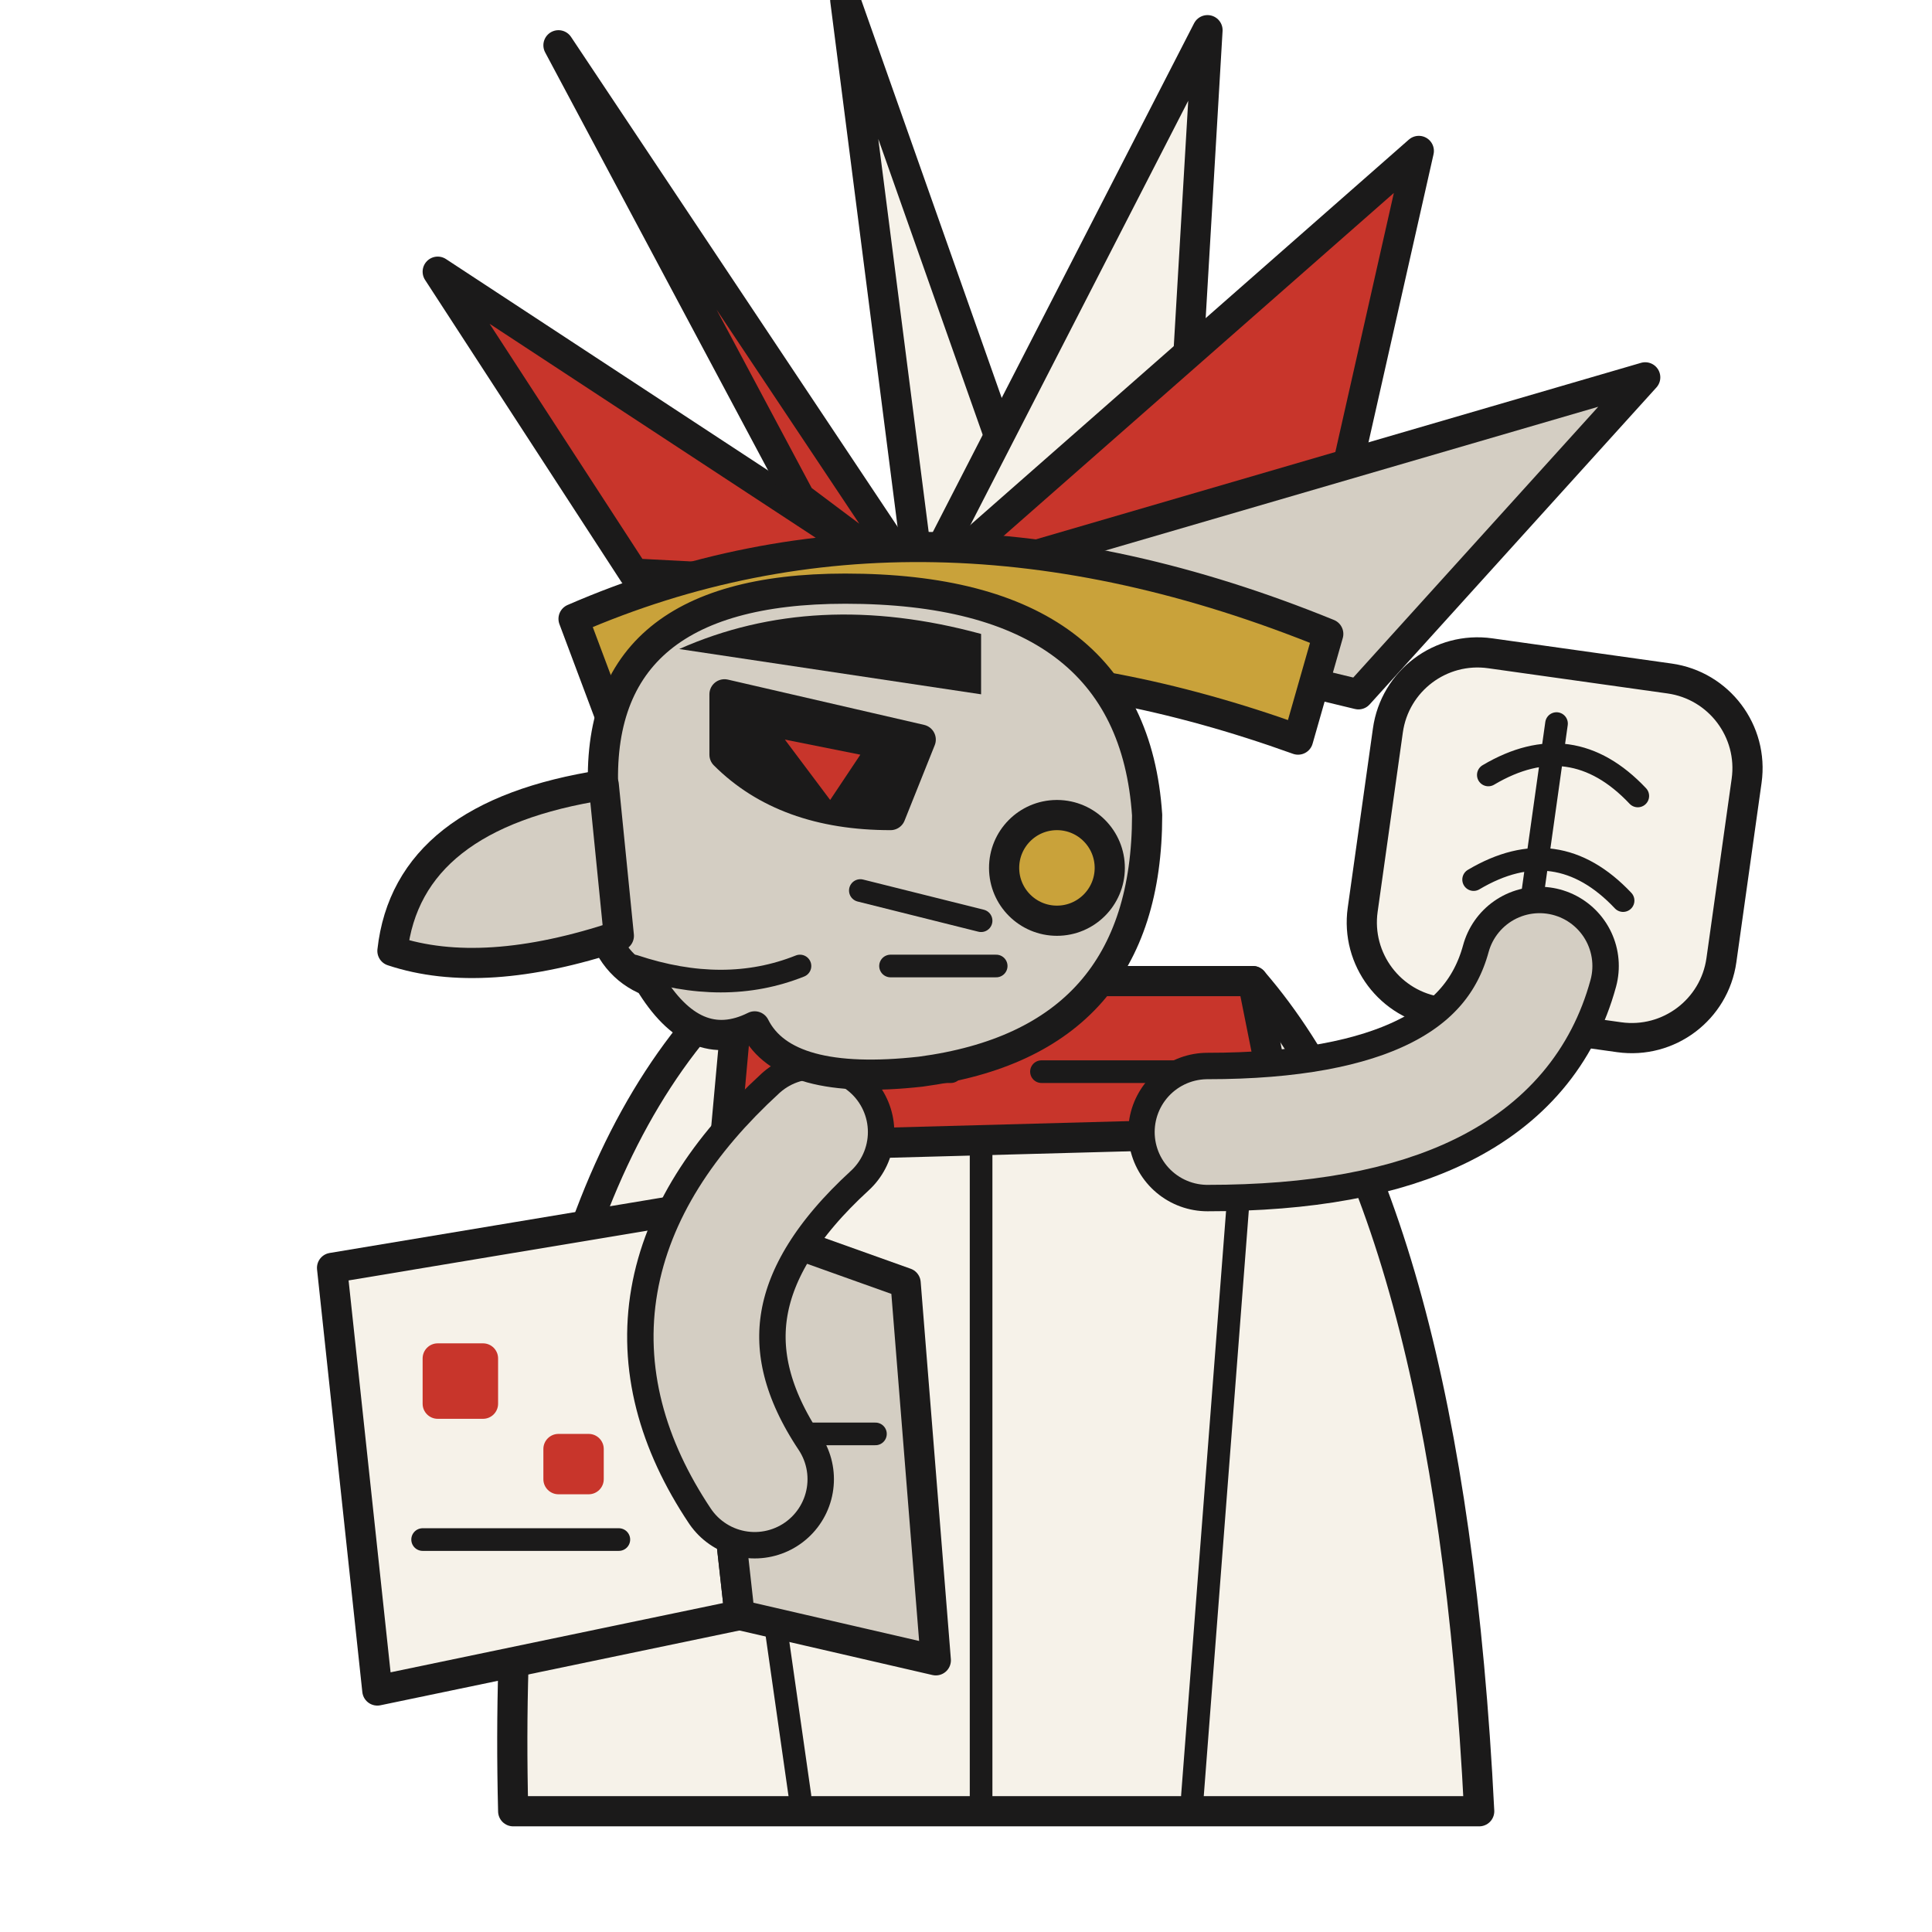
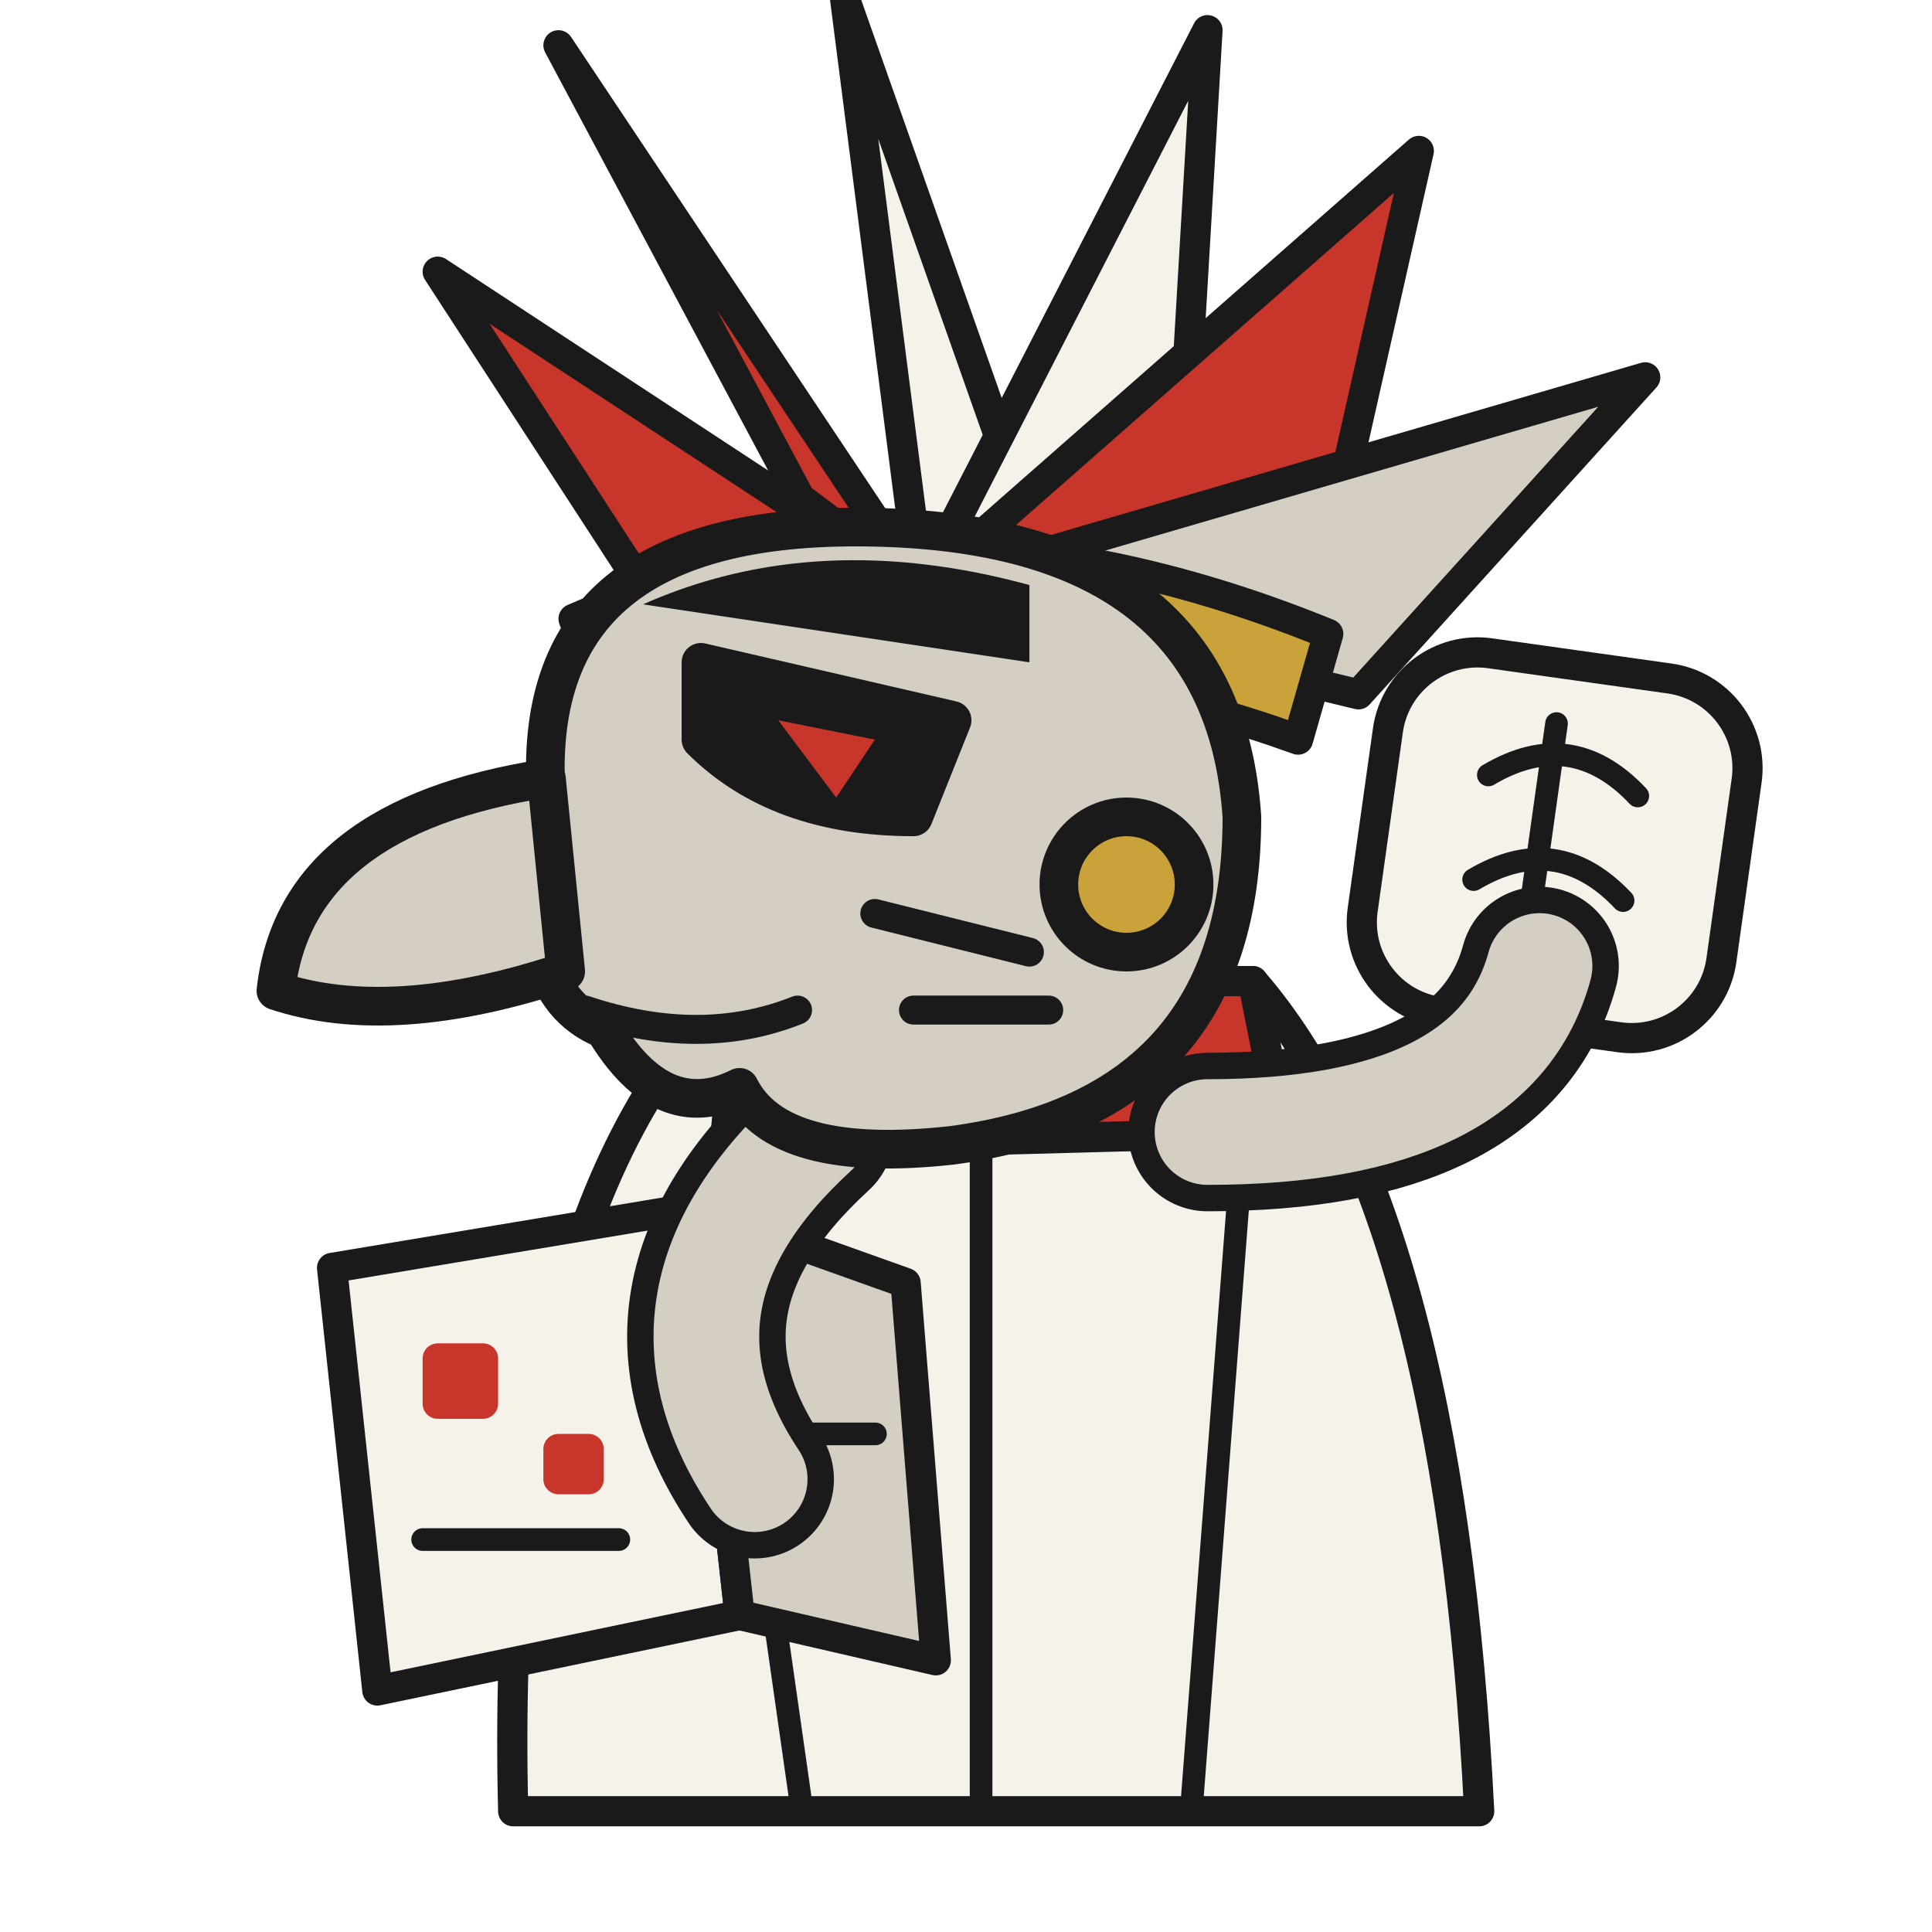
<svg xmlns="http://www.w3.org/2000/svg" viewBox="0 0 256 256">
  <style>.i{fill:#1b1a1a}.p{fill:#f6f2e9}.l{fill:#d4cec3}.m{fill:#9a948b}.d{fill:#55514c}.v{fill:#c8352b}.g{fill:#c9a23a}.o{stroke:#1b1a1a;stroke-width:4;stroke-linejoin:round;stroke-linecap:round}.t{stroke:#1b1a1a;stroke-width:3;stroke-linejoin:round;stroke-linecap:round;fill:none}.n{fill:none}</style>
  <path class="o v" d="M122 78L58 36L84 76Z" />
  <path class="o v" d="M122 78L74 6L106 66Z" />
  <path class="o p" d="M122 78L112 0L136 68Z" />
  <path class="o p" d="M122 78L160 4L156 72Z" />
  <path class="o v" d="M122 78L188 20L174 82Z" />
  <path class="o l" d="M122 78L218 50L180 92Z" />
  <path class="o g" d="M76 82Q122 62 176 84L172 98Q122 80 82 98Z" />
  <g transform="translate(206 112)">
    <rect class="o p" x="-24" y="-24" width="48" height="48" rx="12" transform="rotate(8)" />
    <path class="t" stroke="#c8352b" stroke-width="5" d="M-10 -8Q0 -16 10 -8M-10 6Q0 -2 10 6M-2 -16V14" transform="rotate(8)" />
  </g>
  <path class="o p" d="M68 240Q66 160 98 130L166 130Q192 160 196 240Z" />
  <path class="t" stroke="#9a948b" stroke-width="3" d="M96 168L106 238M130 150L130 238M164 160L158 238" />
  <path class="o v" d="M98 130L166 130L170 150L96 152Z" />
  <path class="t" stroke="#f6f2e9" stroke-width="3" d="M108 142H126M138 142H156" />
  <path class="n" stroke="#1b1a1a" style="stroke-width:21;stroke-linecap:round;stroke-linejoin:round" d="M160 150Q198 150 204 128" />
  <path class="n" style="stroke:#d4cec3;stroke-width:14;stroke-linecap:round;stroke-linejoin:round" d="M160 150Q198 150 204 128" />
  <path class="n" style="stroke:#9a948b;stroke-width:3;stroke-linecap:round" d="M170 144Q186 144 198 132" opacity="0" />
  <path class="o p" d="M44 168L92 160L98 214L50 224Z" />
  <path class="o l" d="M92 160L120 170L124 220L98 214Z" />
  <path class="t" stroke-width="2.5" d="M92 160L98 214" />
  <g class="v">
    <rect x="56" y="178" width="10" height="10" rx="2" />
    <rect x="72" y="190" width="8" height="8" rx="2" />
  </g>
  <path class="t" stroke="#55514c" stroke-width="3" d="M56 204H82M104 190H116" />
  <path class="n" stroke="#1b1a1a" style="stroke-width:21;stroke-linecap:round" d="M108 150Q84 172 100 196" />
  <path class="n" style="stroke:#d4cec3;stroke-width:14;stroke-linecap:round" d="M108 150Q84 172 100 196" />
-   <path class="o l" d="M80 106Q78 78 112 78Q150 78 152 108Q152 138 122 142Q104 144 100 136Q92 140 86 130Q76 126 80 106Z" />
-   <path class="o l" d="M80 104Q54 108 52 126Q64 130 82 124Z" />
-   <path class="o i" d="M96 92L122 98L118 108Q104 108 96 100Z" />
-   <path class="v" d="M104 98L114 100L110 106Z" />
-   <path class="i" d="M90 86L130 92L130 84Q108 78 90 86Z" />
-   <path class="o g" stroke-width="3" d="M140 108a7 7 0 1 0 .1 0Z" />
-   <path class="t" stroke-width="3.5" d="M84 128Q96 132 106 128" />
-   <path class="t" stroke="#55514c" stroke-width="2.5" d="M114 118L130 122M118 128L132 128" />
-   <path class="o m" d="M120 142Q150 140 150 118Q148 150 124 152Z" opacity="0" />
+   <g transform="translate(-30 -30) scale(1.28)">
+     <path class="o l" d="M80 106Q78 78 112 78Q150 78 152 108Q152 138 122 142Q104 144 100 136Q92 140 86 130Q76 126 80 106Z" />
+     <path class="o l" d="M80 104Q54 108 52 126Q64 130 82 124Z" />
+     <path class="o i" d="M96 92L122 98L118 108Q104 108 96 100Z" />
+     <path class="v" d="M104 98L114 100L110 106Z" />
+     <path class="i" d="M90 86L130 92L130 84Q108 78 90 86Z" />
+     <path class="o g" stroke-width="3" d="M140 108a7 7 0 1 0 .1 0Z" />
+     <path class="t" stroke-width="3.5" d="M84 128Q96 132 106 128" />
+     <path class="t" stroke="#55514c" stroke-width="2.5" d="M114 118L130 122M118 128L132 128" />
+     <path class="o m" d="M120 142Q150 140 150 118Q148 150 124 152Z" opacity="0" />
+   </g>
</svg>
